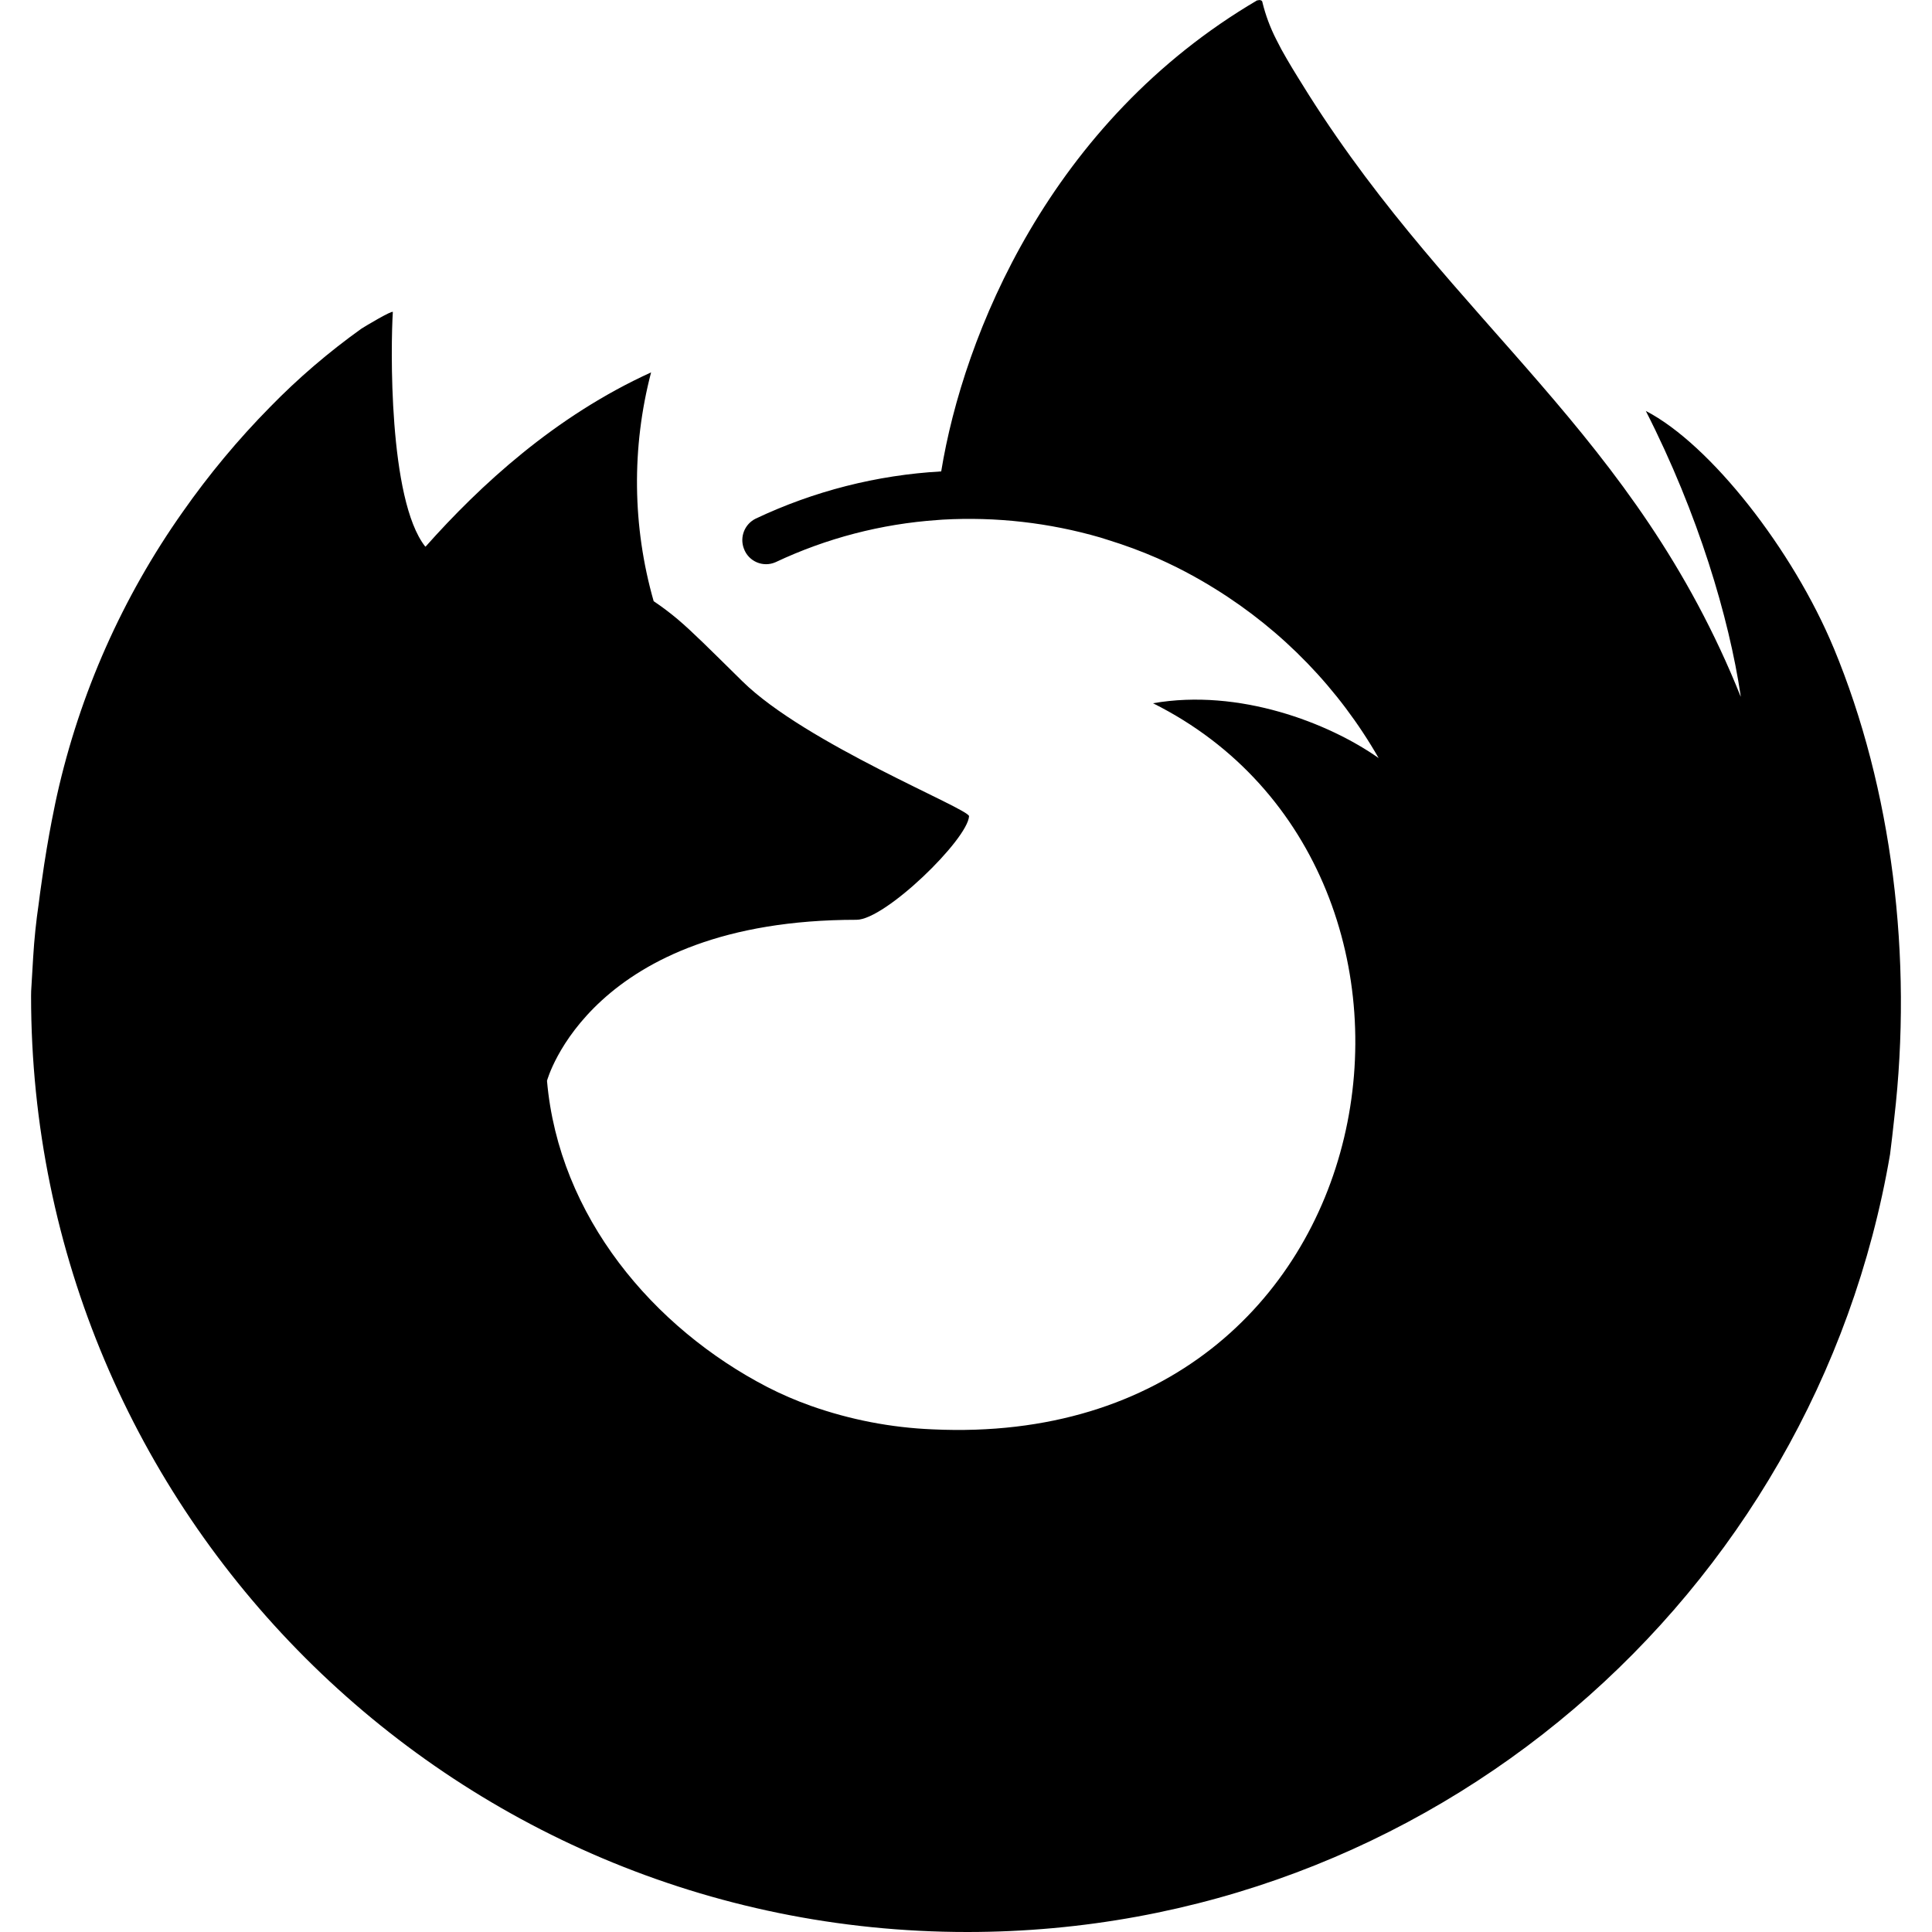
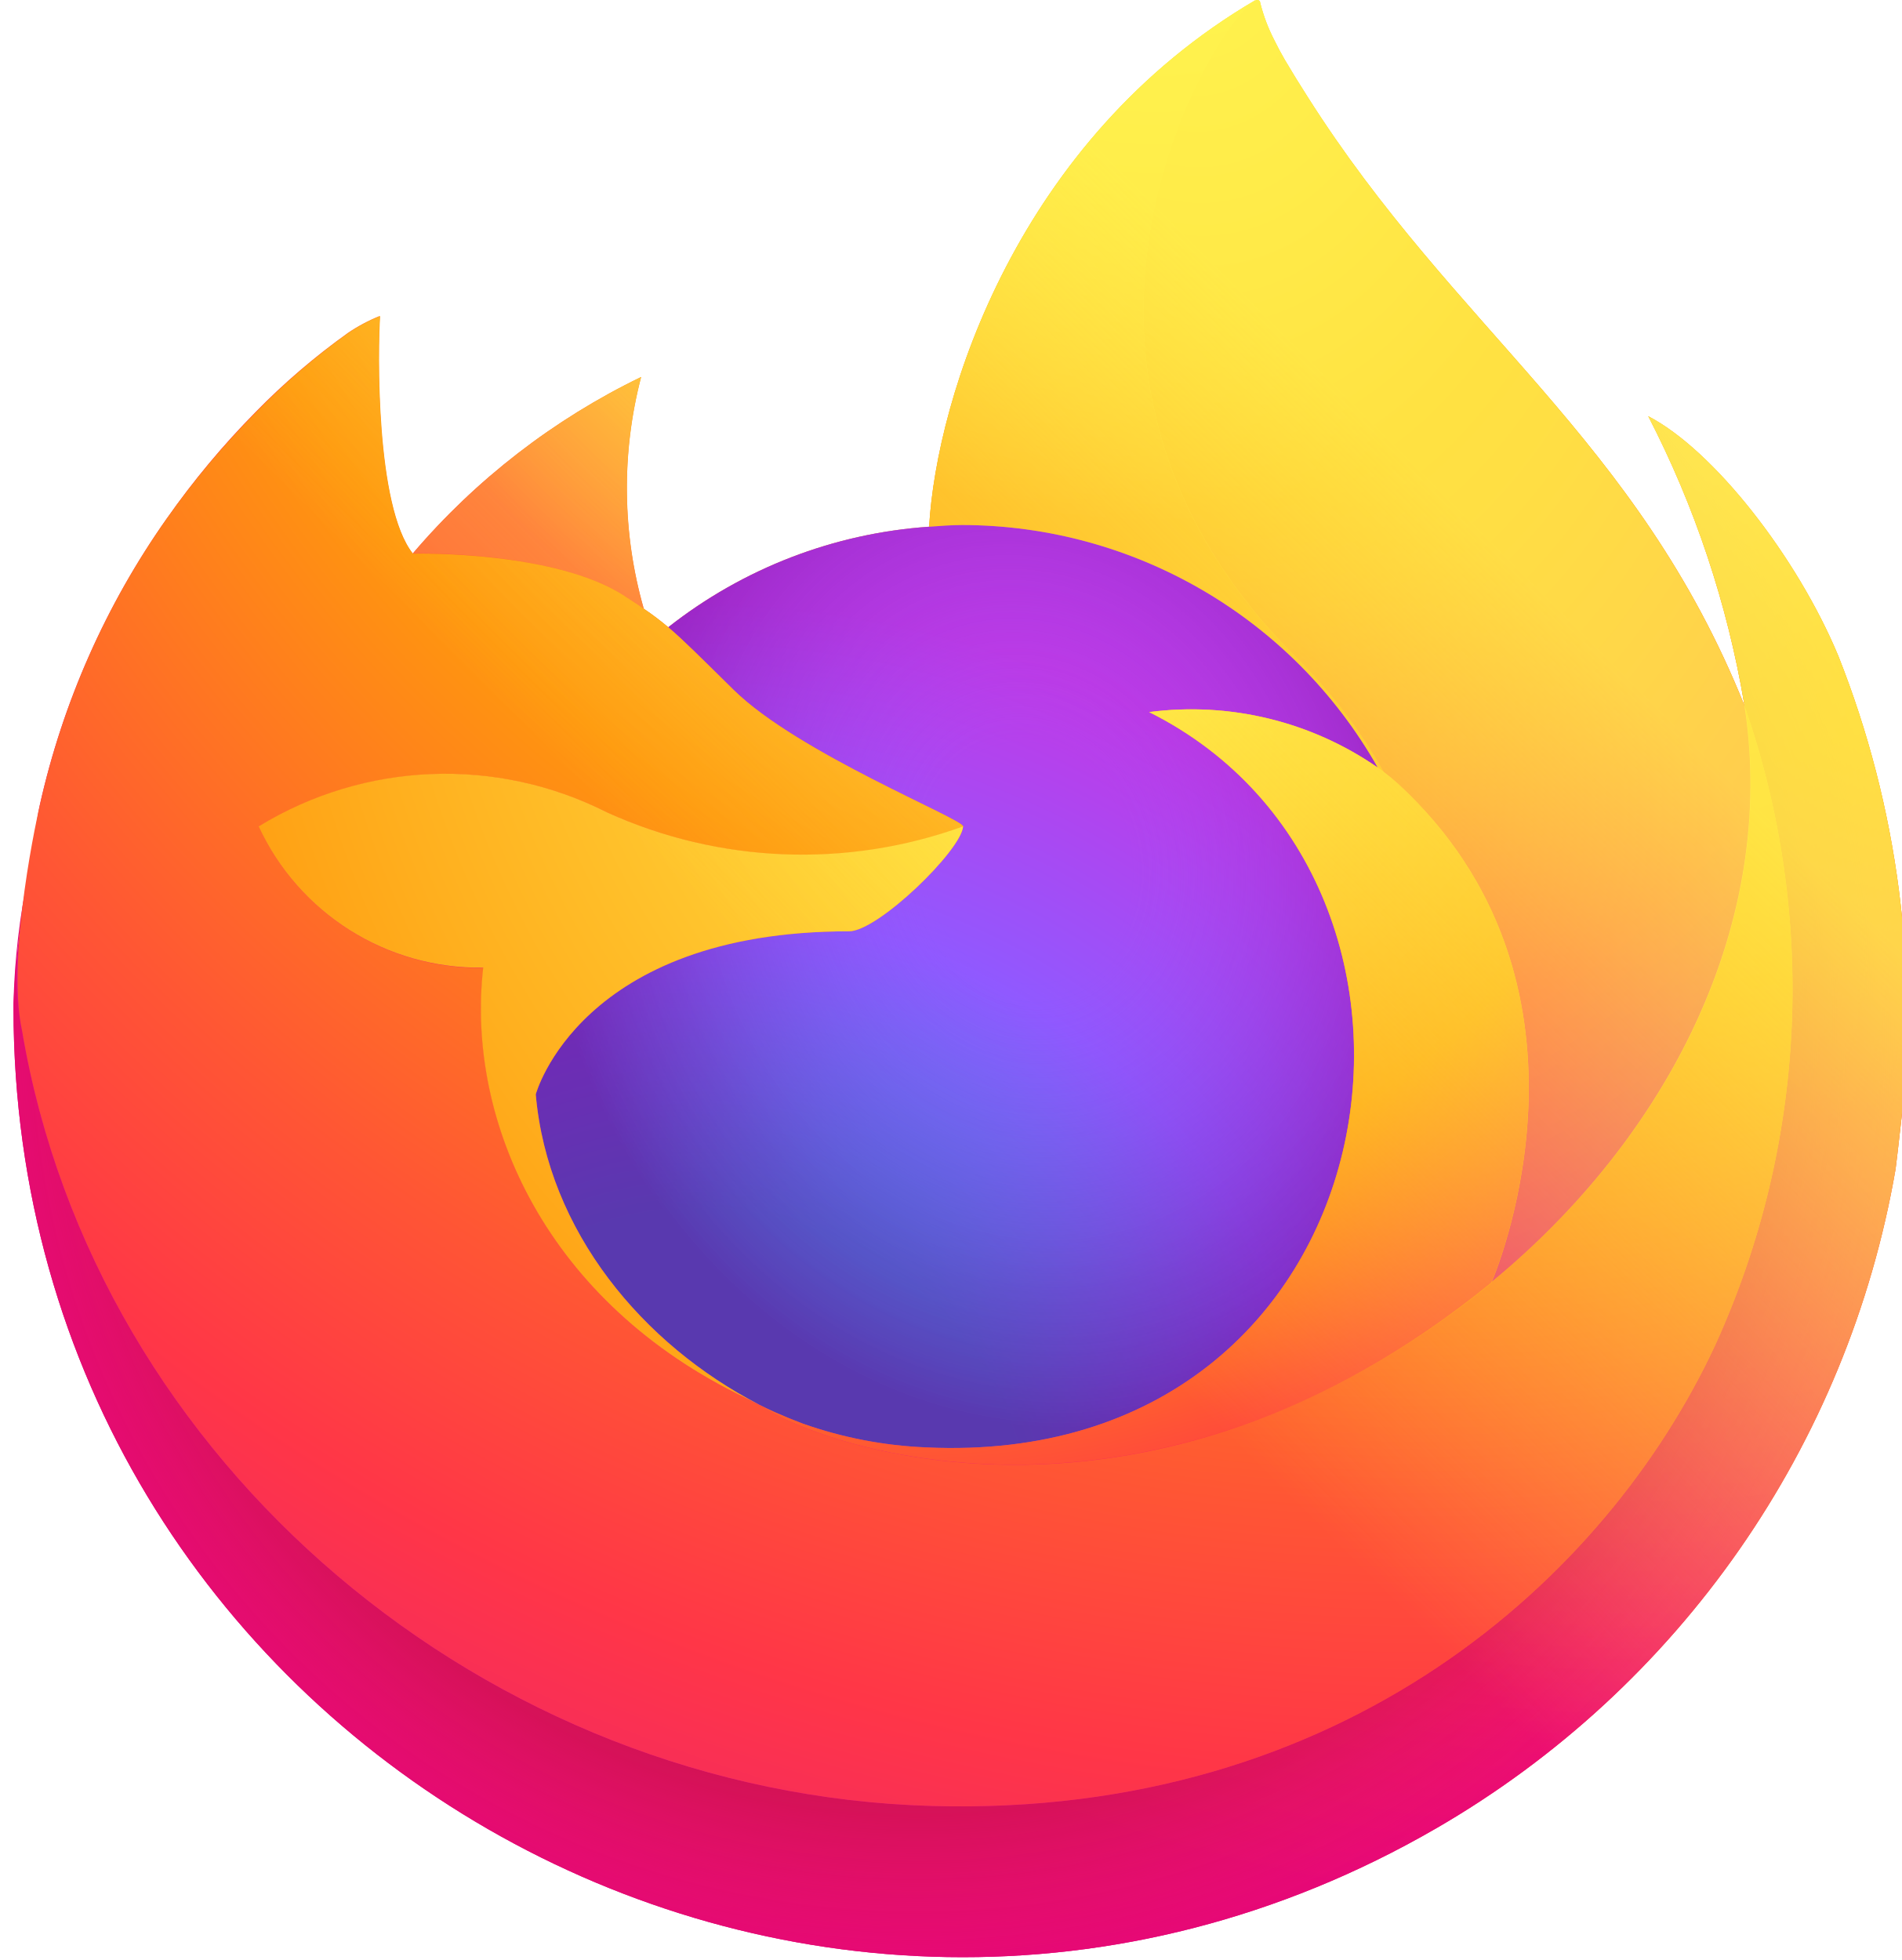
- <svg xmlns="http://www.w3.org/2000/svg" role="img" viewBox="0 0 24 24">
-   <path d="M8.824 7.287c.008 0 .004 0 0 0zm-2.8-1.4c.006 0 .003 0 0 0zm16.754 2.161c-.505-1.215-1.53-2.528-2.333-2.943.654 1.283 1.033 2.57 1.177 3.53l.002.02c-1.314-3.278-3.544-4.6-5.366-7.477-.091-.147-.184-.292-.273-.446a3.545 3.545 0 01-.13-.24 2.118 2.118 0 01-.172-.46.03.03 0 00-.027-.03.038.038 0 00-.021 0l-.006.001a.037.037 0 00-.01.005L15.624 0c-2.585 1.515-3.657 4.168-3.932 5.856a6.197 6.197 0 00-2.305.587.297.297 0 00-.147.37c.057.162.24.24.396.17a5.622 5.622 0 012.008-.523l.067-.005a5.847 5.847 0 011.957.222l.095.03a5.816 5.816 0 01.616.228c.08.036.16.073.238.112l.107.055a5.835 5.835 0 01.368.211 5.953 5.953 0 012.034 2.104c-.62-.437-1.733-.868-2.803-.681 4.183 2.09 3.06 9.292-2.737 9.02a5.164 5.164 0 01-1.513-.292 4.42 4.42 0 01-.538-.232c-1.42-.735-2.593-2.121-2.74-3.806 0 0 .537-2 3.845-2 .357 0 1.38-.998 1.398-1.287-.005-.095-2.029-.9-2.817-1.677-.422-.416-.622-.616-.8-.767a3.47 3.47 0 00-.301-.227 5.388 5.388 0 01-.032-2.842c-1.195.544-2.124 1.403-2.8 2.163h-.006c-.46-.584-.428-2.51-.402-2.913-.006-.025-.343.176-.389.206-.406.29-.787.616-1.136.974-.397.403-.76.839-1.085 1.303a9.816 9.816 0 00-1.562 3.52c-.003.013-.11.487-.19 1.073-.013.09-.026.181-.037.272a7.8 7.8 0 00-.069.667l-.002.034-.023.387-.001.06C.386 18.795 5.593 24 12.016 24c5.752 0 10.527-4.176 11.463-9.661.02-.149.035-.298.052-.448.232-1.994-.025-4.09-.753-5.844z" />
+ <svg xmlns="http://www.w3.org/2000/svg" width="0.97em" height="1em" viewBox="0 0 256 265">
+   <defs>
+     <radialGradient id="SVGyidrs6Xz" cx="-7907.187" cy="-8515.121" r="80.797" gradientTransform="translate(26367.938 28186.305)scale(3.3067)" gradientUnits="userSpaceOnUse">
+       <stop offset=".129" stop-color="#ffbd4f" />
+       <stop offset=".186" stop-color="#ffac31" />
+       <stop offset=".247" stop-color="#ff9d17" />
+       <stop offset=".283" stop-color="#ff980e" />
+       <stop offset=".403" stop-color="#ff563b" />
+       <stop offset=".467" stop-color="#ff3750" />
+       <stop offset=".71" stop-color="#f5156c" />
+       <stop offset=".782" stop-color="#eb0878" />
+       <stop offset=".86" stop-color="#e50080" />
+     </radialGradient>
+     <radialGradient id="SVG0IVpgbgM" cx="-7936.711" cy="-8482.089" r="80.797" gradientTransform="translate(26367.938 28186.305)scale(3.3067)" gradientUnits="userSpaceOnUse">
+       <stop offset=".3" stop-color="#960e18" />
+       <stop offset=".351" stop-color="#b11927" stop-opacity=".74" />
+       <stop offset=".435" stop-color="#db293d" stop-opacity=".343" />
+       <stop offset=".497" stop-color="#f5334b" stop-opacity=".094" />
+       <stop offset=".53" stop-color="#ff3750" stop-opacity="0" />
+     </radialGradient>
+     <radialGradient id="SVG5bHMjbfc" cx="-7926.97" cy="-8533.457" r="58.534" gradientTransform="translate(26367.938 28186.305)scale(3.3067)" gradientUnits="userSpaceOnUse">
+       <stop offset=".132" stop-color="#fff44f" />
+       <stop offset=".252" stop-color="#ffdc3e" />
+       <stop offset=".506" stop-color="#ff9d12" />
+       <stop offset=".526" stop-color="#ff980e" />
+     </radialGradient>
+     <radialGradient id="SVGEHoaNdMW" cx="-7945.648" cy="-8460.984" r="38.471" gradientTransform="translate(26367.938 28186.305)scale(3.3067)" gradientUnits="userSpaceOnUse">
+       <stop offset=".353" stop-color="#3a8ee6" />
+       <stop offset=".472" stop-color="#5c79f0" />
+       <stop offset=".669" stop-color="#9059ff" />
+       <stop offset="1" stop-color="#c139e6" />
+     </radialGradient>
+     <radialGradient id="SVG6OUB2b6N" cx="-7935.62" cy="-8491.546" r="20.397" gradientTransform="matrix(3.21411 -.77707 .90934 3.76302 33365.914 25904.014)" gradientUnits="userSpaceOnUse">
+       <stop offset=".206" stop-color="#9059ff" stop-opacity="0" />
+       <stop offset=".278" stop-color="#8c4ff3" stop-opacity=".064" />
+       <stop offset=".747" stop-color="#7716a8" stop-opacity=".45" />
+       <stop offset=".975" stop-color="#6e008b" stop-opacity=".6" />
+     </radialGradient>
+     <radialGradient id="SVGfyXvUXoB" cx="-7937.731" cy="-8518.427" r="27.676" gradientTransform="translate(26367.938 28186.305)scale(3.3067)" gradientUnits="userSpaceOnUse">
+       <stop offset="0" stop-color="#ffe226" />
+       <stop offset=".121" stop-color="#ffdb27" />
+       <stop offset=".295" stop-color="#ffc82a" />
+       <stop offset=".502" stop-color="#ffa930" />
+       <stop offset=".732" stop-color="#ff7e37" />
+       <stop offset=".792" stop-color="#ff7139" />
+     </radialGradient>
+     <radialGradient id="SVGT2ddtPSF" cx="-7915.977" cy="-8535.981" r="118.081" gradientTransform="translate(26367.938 28186.305)scale(3.3067)" gradientUnits="userSpaceOnUse">
+       <stop offset=".113" stop-color="#fff44f" />
+       <stop offset=".456" stop-color="#ff980e" />
+       <stop offset=".622" stop-color="#ff5634" />
+       <stop offset=".716" stop-color="#ff3647" />
+       <stop offset=".904" stop-color="#e31587" />
+     </radialGradient>
+     <radialGradient id="SVGH7WrGcHb" cx="-7927.165" cy="-8522.859" r="86.499" gradientTransform="matrix(.3472 3.29017 -2.15928 .22816 -15491.597 28008.376)" gradientUnits="userSpaceOnUse">
+       <stop offset="0" stop-color="#fff44f" />
+       <stop offset=".06" stop-color="#ffe847" />
+       <stop offset=".168" stop-color="#ffc830" />
+       <stop offset=".304" stop-color="#ff980e" />
+       <stop offset=".356" stop-color="#ff8b16" />
+       <stop offset=".455" stop-color="#ff672a" />
+       <stop offset=".57" stop-color="#ff3647" />
+       <stop offset=".737" stop-color="#e31587" />
+     </radialGradient>
+     <radialGradient id="SVGLGsqnb9u" cx="-7938.383" cy="-8508.176" r="73.72" gradientTransform="translate(26367.938 28186.305)scale(3.3067)" gradientUnits="userSpaceOnUse">
+       <stop offset=".137" stop-color="#fff44f" />
+       <stop offset=".48" stop-color="#ff980e" />
+       <stop offset=".592" stop-color="#ff5634" />
+       <stop offset=".655" stop-color="#ff3647" />
+       <stop offset=".904" stop-color="#e31587" />
+     </radialGradient>
+     <radialGradient id="SVGYSHzlc1q" cx="-7918.923" cy="-8503.861" r="80.686" gradientTransform="translate(26367.938 28186.305)scale(3.3067)" gradientUnits="userSpaceOnUse">
+       <stop offset=".094" stop-color="#fff44f" />
+       <stop offset=".231" stop-color="#ffe141" />
+       <stop offset=".509" stop-color="#ffaf1e" />
+       <stop offset=".626" stop-color="#ff980e" />
+     </radialGradient>
+     <linearGradient id="SVGyUi6ncnI" x1="70.786" x2="6.447" y1="12.393" y2="74.468" gradientTransform="translate(-2.999 -.01)scale(3.3067)" gradientUnits="userSpaceOnUse">
+       <stop offset=".048" stop-color="#fff44f" />
+       <stop offset=".111" stop-color="#ffe847" />
+       <stop offset=".225" stop-color="#ffc830" />
+       <stop offset=".368" stop-color="#ff980e" />
+       <stop offset=".401" stop-color="#ff8b16" />
+       <stop offset=".462" stop-color="#ff672a" />
+       <stop offset=".534" stop-color="#ff3647" />
+       <stop offset=".705" stop-color="#e31587" />
+     </linearGradient>
+     <linearGradient id="SVG1UrWScUt" x1="70.013" x2="15.267" y1="12.061" y2="66.806" gradientTransform="translate(-2.999 -.01)scale(3.3067)" gradientUnits="userSpaceOnUse">
+       <stop offset=".167" stop-color="#fff44f" stop-opacity=".8" />
+       <stop offset=".266" stop-color="#fff44f" stop-opacity=".634" />
+       <stop offset=".489" stop-color="#fff44f" stop-opacity=".217" />
+       <stop offset=".6" stop-color="#fff44f" stop-opacity="0" />
+     </linearGradient>
+   </defs>
+   <path fill="url(#SVGyUi6ncnI)" d="M248.033 88.713c-5.569-13.399-16.864-27.866-25.71-32.439a133.2 133.2 0 0 1 12.979 38.9l.023.215c-14.49-36.126-39.062-50.692-59.13-82.41a155 155 0 0 1-3.019-4.907a41 41 0 0 1-1.412-2.645a23.3 23.3 0 0 1-1.912-5.076a.33.33 0 0 0-.291-.331a.5.5 0 0 0-.241 0c-.016 0-.043.03-.063.037s-.063.036-.092.049l.049-.086c-32.19 18.849-43.113 53.741-44.118 71.194a64.1 64.1 0 0 0-35.269 13.593a38 38 0 0 0-3.307-2.506a59.4 59.4 0 0 1-.36-31.324a94.9 94.9 0 0 0-30.848 23.841h-.06c-5.079-6.438-4.722-27.667-4.431-32.102a23 23 0 0 0-4.279 2.272a93.4 93.4 0 0 0-12.526 10.73a112 112 0 0 0-11.98 14.375v.019v-.023A108.3 108.3 0 0 0 4.841 108.92l-.171.846a204 204 0 0 0-1.26 8.003c0 .096-.02.185-.03.281a122 122 0 0 0-2.08 17.667v.662c.086 98.661 106.944 160.23 192.344 110.825a128.17 128.17 0 0 0 62.12-89.153c.215-1.653.39-3.29.582-4.96a131.8 131.8 0 0 0-8.313-64.378M100.322 189.031c.599.288 1.161.599 1.776.873l.089.057a69 69 0 0 1-1.865-.93m135.013-93.612v-.123l.023.136z" />
+   <path fill="url(#SVGyidrs6Xz)" d="M248.033 88.713c-5.569-13.399-16.864-27.866-25.71-32.439a133.2 133.2 0 0 1 12.979 38.9v.122l.023.136a116.07 116.07 0 0 1-3.988 86.497c-14.688 31.516-50.242 63.819-105.894 62.248c-60.132-1.703-113.089-46.323-122.989-104.766c-1.802-9.216 0-13.888.906-21.378a95.4 95.4 0 0 0-2.06 17.684v.662c.086 98.661 106.944 160.23 192.344 110.825a128.17 128.17 0 0 0 62.12-89.153c.215-1.653.39-3.29.582-4.96a131.8 131.8 0 0 0-8.313-64.378" />
+   <path fill="url(#SVG0IVpgbgM)" d="M248.033 88.713c-5.569-13.399-16.864-27.866-25.71-32.439a133.2 133.2 0 0 1 12.979 38.9v.122l.023.136a116.07 116.07 0 0 1-3.988 86.497c-14.688 31.516-50.242 63.819-105.894 62.248c-60.132-1.703-113.089-46.323-122.989-104.766c-1.802-9.216 0-13.888.906-21.378a95.4 95.4 0 0 0-2.06 17.684v.662c.086 98.661 106.944 160.23 192.344 110.825a128.17 128.17 0 0 0 62.12-89.153c.215-1.653.39-3.29.582-4.96a131.8 131.8 0 0 0-8.313-64.378" />
+   <path fill="url(#SVG5bHMjbfc)" d="M185.754 103.778c.278.195.536.39.797.585a69.8 69.8 0 0 0-11.904-15.525C134.815 48.999 164.208 2.457 169.165.093l.049-.073c-32.19 18.849-43.113 53.741-44.118 71.194c1.495-.103 2.976-.229 4.504-.229a64.68 64.68 0 0 1 56.154 32.793" />
+   <path fill="url(#SVGEHoaNdMW)" d="M129.683 111.734c-.212 3.188-11.475 14.182-15.413 14.182c-36.443 0-42.359 22.046-42.359 22.046c1.614 18.564 14.55 33.854 30.187 41.942c.714.371 1.439.705 2.163 1.032a71 71 0 0 0 3.763 1.541a57 57 0 0 0 16.675 3.217c63.876 2.996 76.25-76.384 30.154-99.419a44.24 44.24 0 0 1 30.901 7.503A64.68 64.68 0 0 0 129.6 70.985c-1.521 0-3.009.126-4.504.229a64.1 64.1 0 0 0-35.269 13.593c1.954 1.654 4.16 3.863 8.806 8.442c8.696 8.568 31 17.443 31.05 18.485" />
+   <path fill="url(#SVG6OUB2b6N)" d="M129.683 111.734c-.212 3.188-11.475 14.182-15.413 14.182c-36.443 0-42.359 22.046-42.359 22.046c1.614 18.564 14.55 33.854 30.187 41.942c.714.371 1.439.705 2.163 1.032a71 71 0 0 0 3.763 1.541a57 57 0 0 0 16.675 3.217c63.876 2.996 76.25-76.384 30.154-99.419a44.24 44.24 0 0 1 30.901 7.503A64.68 64.68 0 0 0 129.6 70.985c-1.521 0-3.009.126-4.504.229a64.1 64.1 0 0 0-35.269 13.593c1.954 1.654 4.16 3.863 8.806 8.442c8.696 8.568 31 17.443 31.05 18.485" />
+   <path fill="url(#SVGfyXvUXoB)" d="M83.852 80.545a82 82 0 0 1 2.645 1.756a59.4 59.4 0 0 1-.36-31.324a94.9 94.9 0 0 0-30.849 23.841c.625-.017 19.216-.351 28.564 5.727" />
+   <path fill="url(#SVGT2ddtPSF)" d="M2.471 139.411c9.89 58.443 62.857 103.063 122.989 104.766c55.652 1.574 91.205-30.732 105.894-62.248a116.07 116.07 0 0 0 3.988-86.497v-.122c0-.096-.02-.153 0-.123l.023.215c4.547 29.684-10.552 58.443-34.155 77.889l-.073.166c-45.989 37.455-90.002 22.598-98.91 16.533a65 65 0 0 1-1.865-.929c-26.814-12.817-37.891-37.247-35.517-58.198a32.91 32.91 0 0 1-30.359-19.096a48.34 48.34 0 0 1 47.117-1.891a63.82 63.82 0 0 0 48.119 1.891c-.049-1.042-22.353-9.92-31.05-18.484c-4.646-4.58-6.851-6.786-8.805-8.442a38 38 0 0 0-3.307-2.507c-.761-.519-1.617-1.081-2.645-1.756c-9.348-6.078-27.939-5.744-28.554-5.727h-.059c-5.079-6.438-4.722-27.667-4.431-32.101a23 23 0 0 0-4.279 2.271a93.4 93.4 0 0 0-12.526 10.73a112 112 0 0 0-12.03 14.342v.019v-.023A108.3 108.3 0 0 0 4.841 108.92c-.062.261-4.616 20.167-2.37 30.491" />
+   <path fill="url(#SVGH7WrGcHb)" d="M174.654 88.838a69.8 69.8 0 0 1 11.904 15.542a27 27 0 0 1 1.921 1.574c29.056 26.784 13.832 64.646 12.698 67.341c23.603-19.447 38.688-48.205 34.155-77.89c-14.497-36.142-39.069-50.708-59.137-82.426a155 155 0 0 1-3.019-4.907a41 41 0 0 1-1.412-2.645a23.3 23.3 0 0 1-1.912-5.076a.33.33 0 0 0-.291-.331a.5.5 0 0 0-.241 0c-.016 0-.043.03-.063.037s-.063.036-.092.049c-4.957 2.351-34.35 48.893 5.489 88.732" />
+   <path fill="url(#SVGLGsqnb9u)" d="M188.459 105.937a27 27 0 0 0-1.921-1.574c-.261-.195-.519-.39-.797-.585a44.24 44.24 0 0 0-30.901-7.503c46.095 23.048 33.728 102.415-30.154 99.419a57 57 0 0 1-16.675-3.217a67 67 0 0 1-3.763-1.541c-.725-.331-1.449-.661-2.163-1.032l.089.057c8.908 6.081 52.907 20.938 98.91-16.534l.073-.165c1.147-2.679 16.371-40.55-12.698-67.325" />
+   <path fill="url(#SVGYSHzlc1q)" d="M71.911 147.962s5.916-22.046 42.359-22.046c3.938 0 15.211-10.994 15.413-14.182a63.82 63.82 0 0 1-48.119-1.892a48.34 48.34 0 0 0-47.118 1.892a32.91 32.91 0 0 0 30.359 19.096c-2.374 20.955 8.703 45.385 35.517 58.198c.599.288 1.161.599 1.776.873c-15.65-8.085-28.573-23.375-30.187-41.939" />
+   <path fill="url(#SVG1UrWScUt)" d="M248.033 88.713c-5.569-13.399-16.864-27.866-25.71-32.439a133.2 133.2 0 0 1 12.979 38.9l.023.215c-14.49-36.126-39.062-50.692-59.13-82.41a155 155 0 0 1-3.019-4.907a41 41 0 0 1-1.412-2.645a23.3 23.3 0 0 1-1.912-5.076a.33.33 0 0 0-.291-.331a.5.5 0 0 0-.241 0c-.016 0-.043.03-.063.037s-.063.036-.092.049l.049-.086c-32.19 18.849-43.113 53.741-44.118 71.194c1.495-.103 2.976-.229 4.504-.229a64.68 64.68 0 0 1 56.154 32.793a44.24 44.24 0 0 0-30.901-7.503c46.096 23.048 33.729 102.415-30.154 99.419a57 57 0 0 1-16.675-3.217a67 67 0 0 1-3.763-1.541c-.724-.331-1.449-.661-2.163-1.032l.089.057a69 69 0 0 1-1.865-.93c.599.288 1.161.599 1.776.873c-15.65-8.088-28.573-23.378-30.187-41.942c0 0 5.916-22.046 42.359-22.046c3.938 0 15.211-10.994 15.413-14.182c-.05-1.042-22.354-9.92-31.05-18.485c-4.646-4.579-6.852-6.785-8.806-8.442a38 38 0 0 0-3.307-2.506a59.4 59.4 0 0 1-.36-31.324a94.9 94.9 0 0 0-30.848 23.841h-.06c-5.079-6.438-4.722-27.667-4.431-32.102a23 23 0 0 0-4.279 2.272a93.4 93.4 0 0 0-12.526 10.73a112 112 0 0 0-11.98 14.375v.019v-.023A108.3 108.3 0 0 0 4.841 108.92l-.171.846c-.242 1.128-1.323 6.855-1.479 8.085c0 .093 0-.096 0 0A149 149 0 0 0 1.3 135.717v.662c.086 98.661 106.944 160.23 192.344 110.825a128.17 128.17 0 0 0 62.12-89.153c.215-1.653.39-3.29.582-4.96a131.8 131.8 0 0 0-8.313-64.378m-12.715 6.583l.024.136z" />
</svg>
